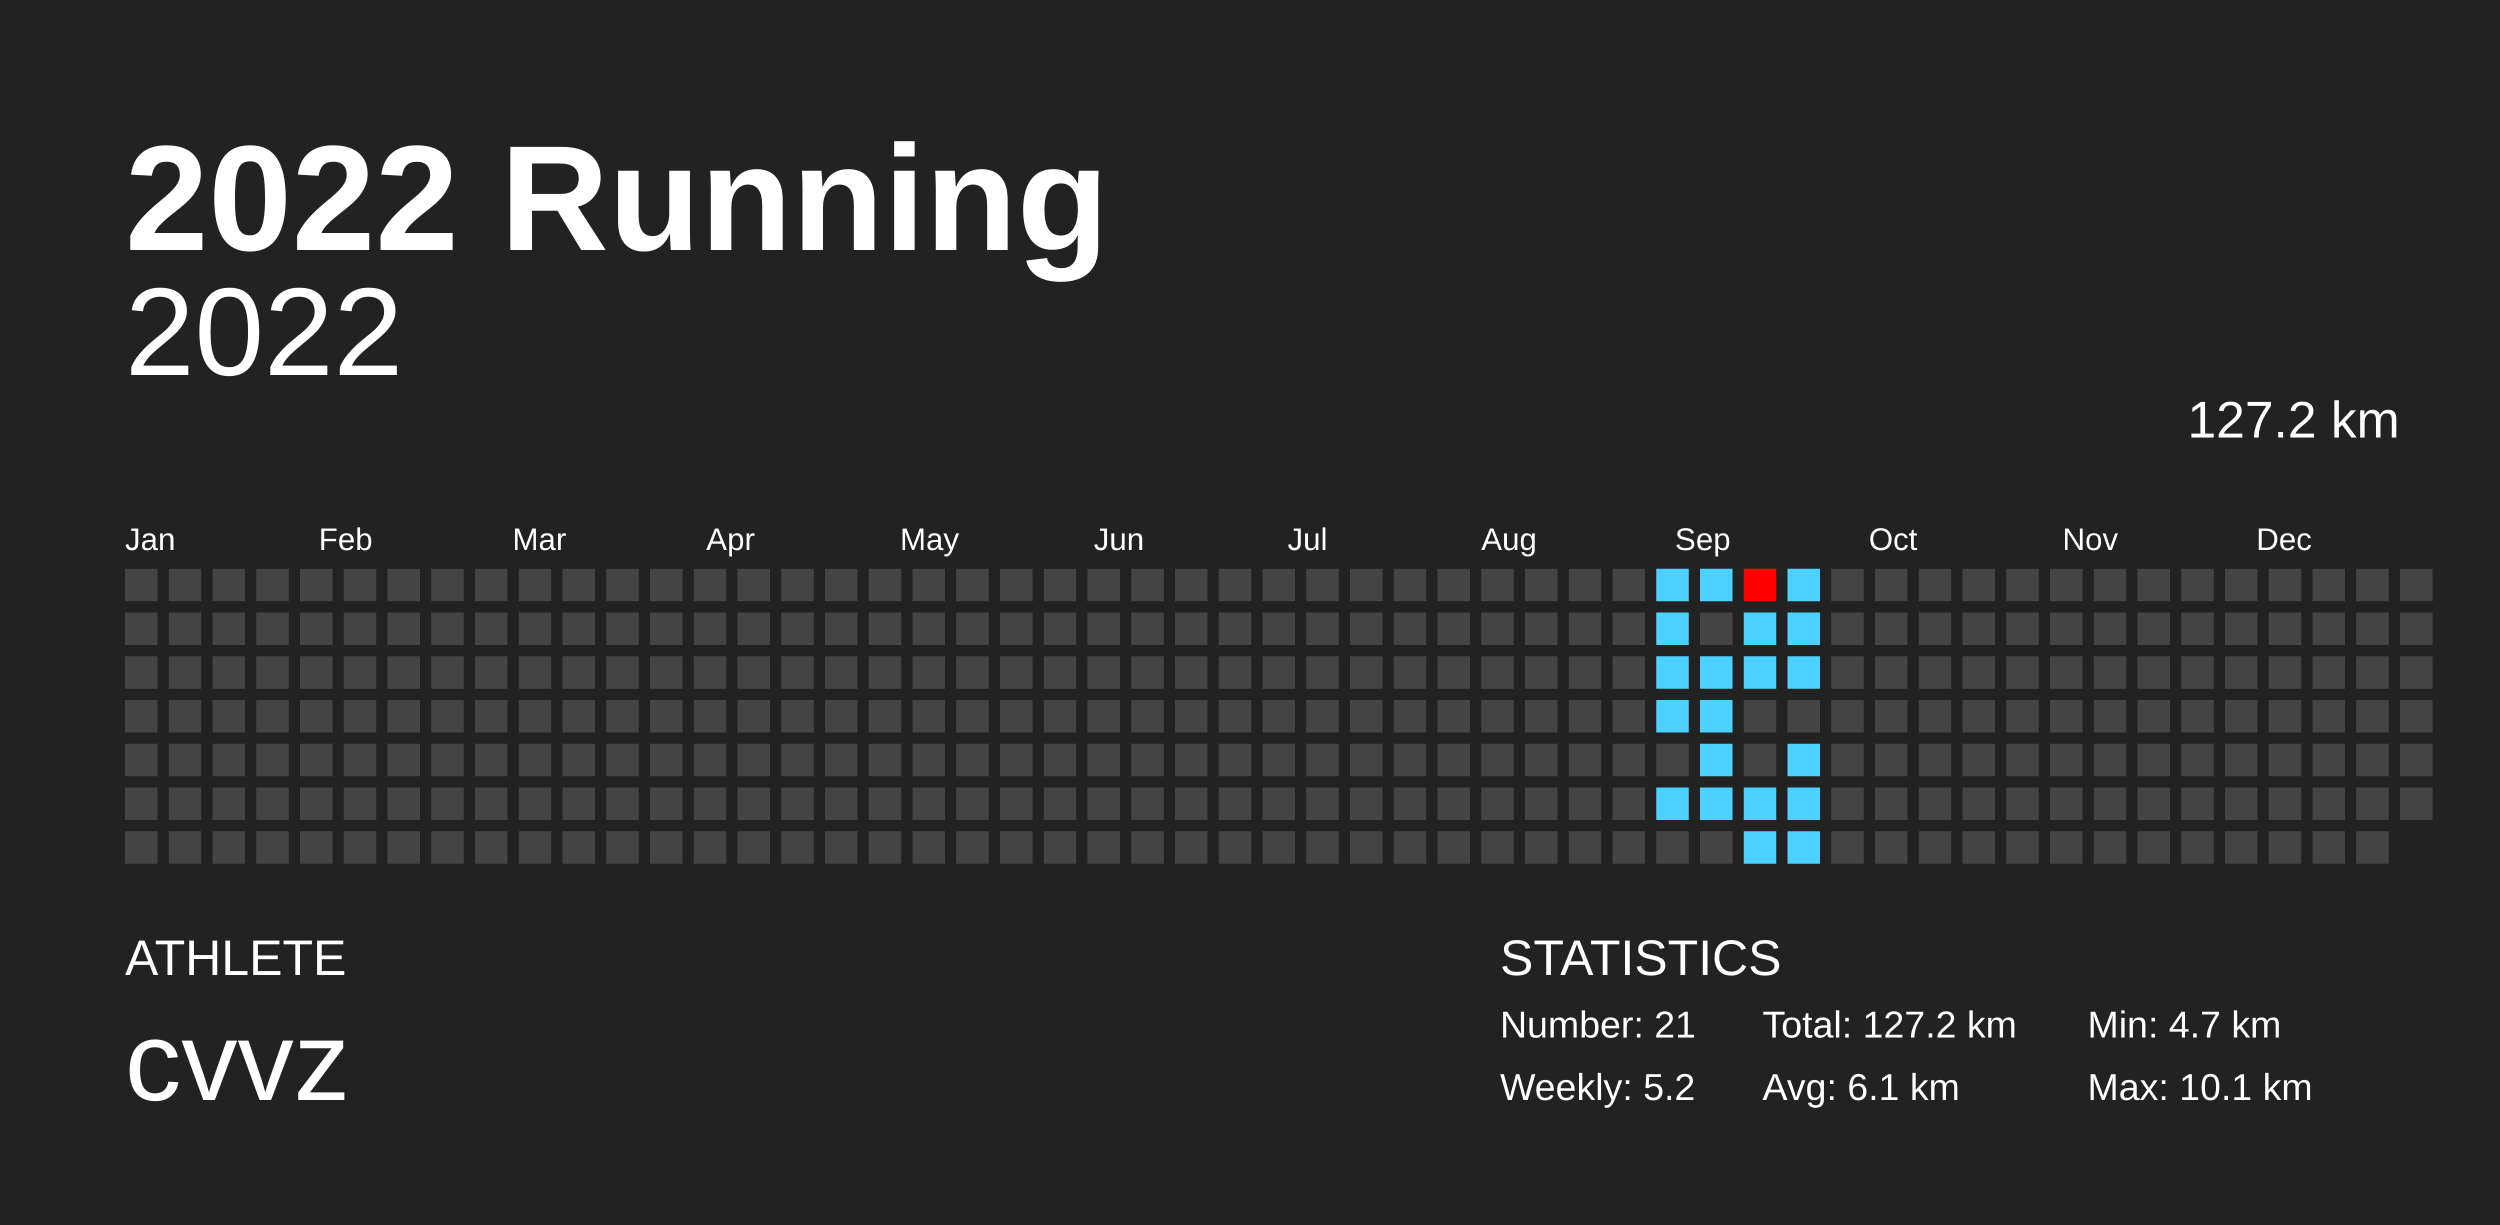
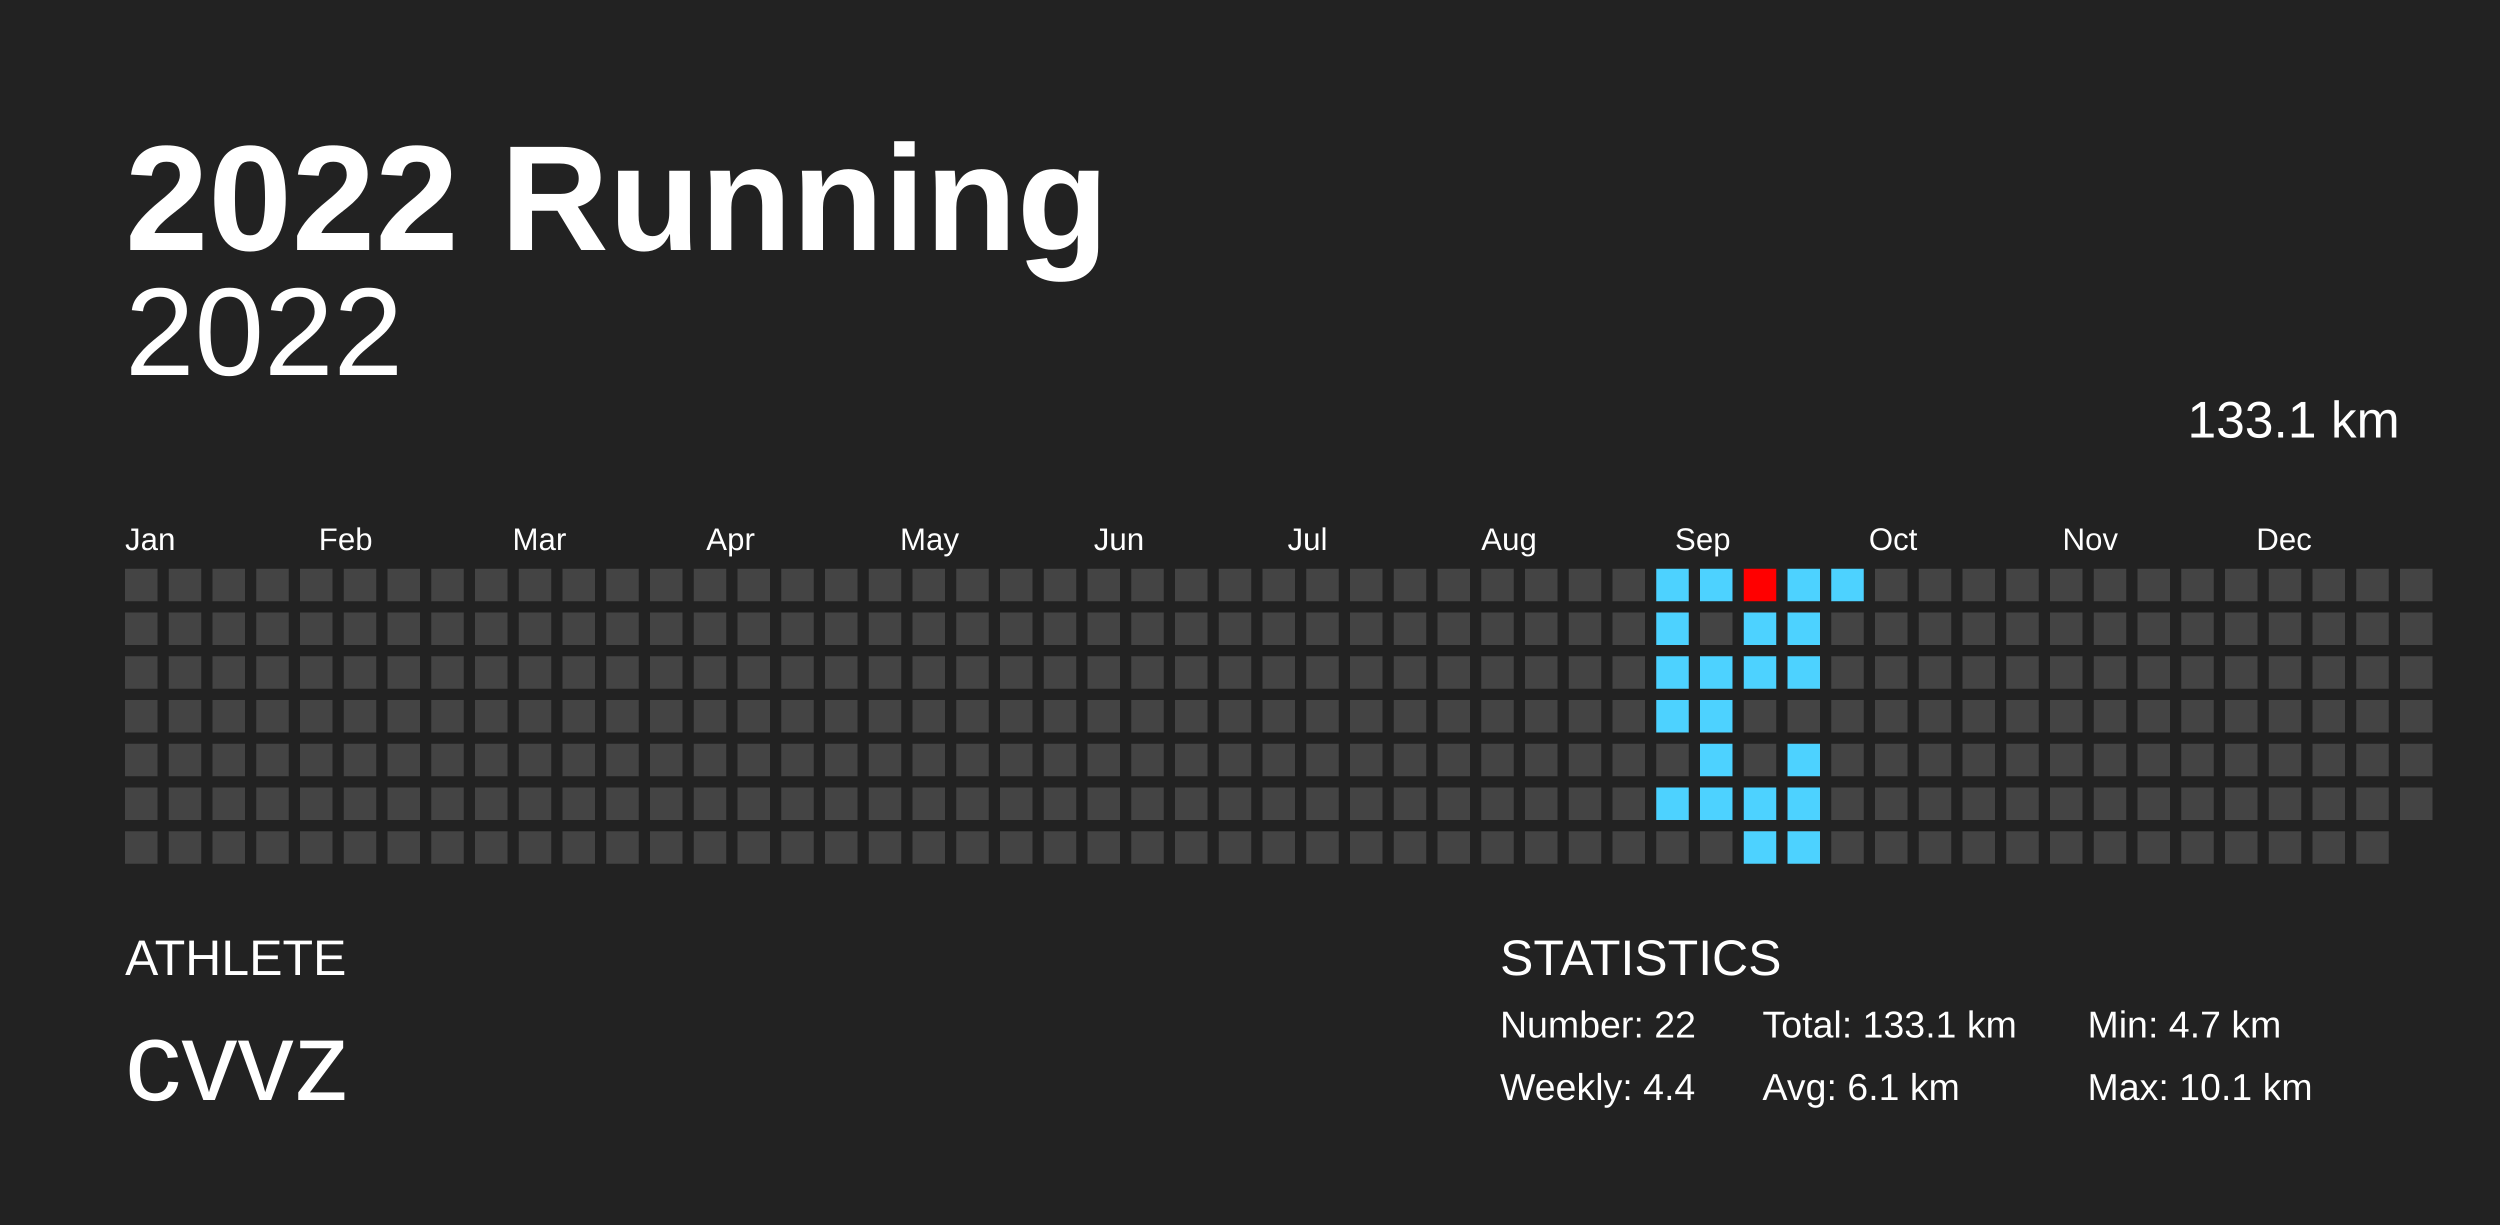
<svg xmlns="http://www.w3.org/2000/svg" baseProfile="full" height="98mm" version="1.1" viewBox="0,0,200,98" width="200mm">
  <defs />
  <rect fill="#222222" height="98" width="200" x="0" y="0" />
  <text fill="#FFFFFF" style="font-size:12px; font-family:Arial; font-weight:bold;" x="10" y="20">2022 Running</text>
  <text fill="#FFFFFF" style="font-size:4px; font-family:Arial" x="10" y="78">ATHLETE</text>
  <text fill="#FFFFFF" style="font-size:9px; font-family:Arial" x="10" y="88">cvvz</text>
  <text fill="#FFFFFF" style="font-size:4px; font-family:Arial" x="120" y="78">STATISTICS</text>
-   <text fill="#FFFFFF" style="font-size:3px; font-family:Arial" x="120" y="83">Number: 21</text>
-   <text fill="#FFFFFF" style="font-size:3px; font-family:Arial" x="120" y="88">Weekly: 5.2</text>
-   <text fill="#FFFFFF" style="font-size:3px; font-family:Arial" x="141" y="83">Total: 127.2 km</text>
+   <text fill="#FFFFFF" style="font-size:3px; font-family:Arial" x="120" y="83">Number: 22</text>
+   <text fill="#FFFFFF" style="font-size:3px; font-family:Arial" x="120" y="88">Weekly: 4.4</text>
+   <text fill="#FFFFFF" style="font-size:3px; font-family:Arial" x="141" y="83">Total: 133.1 km</text>
  <text fill="#FFFFFF" style="font-size:3px; font-family:Arial" x="141" y="88">Avg: 6.1 km</text>
  <text fill="#FFFFFF" style="font-size:3px; font-family:Arial" x="167" y="83">Min: 4.7 km</text>
  <text fill="#FFFFFF" style="font-size:3px; font-family:Arial" x="167" y="88">Max: 10.1 km</text>
  <text alignment-baseline="hanging" fill="#FFFFFF" style="font-size:10.0px; font-family:Arial;" x="10" y="30">2022</text>
-   <text alignment-baseline="hanging" fill="#FFFFFF" style="font-size:4.125px; font-family:Arial;" x="175" y="35">127.2 km</text>
+   <text alignment-baseline="hanging" fill="#FFFFFF" style="font-size:4.125px; font-family:Arial;" x="175" y="35">133.1 km</text>
  <text fill="#FFFFFF" style="font-size:2.5px; font-family:Arial" x="10.0" y="44">Jan</text>
  <text fill="#FFFFFF" style="font-size:2.5px; font-family:Arial" x="25.5" y="44">Feb</text>
  <text fill="#FFFFFF" style="font-size:2.5px; font-family:Arial" x="41.0" y="44">Mar</text>
  <text fill="#FFFFFF" style="font-size:2.5px; font-family:Arial" x="56.5" y="44">Apr</text>
  <text fill="#FFFFFF" style="font-size:2.5px; font-family:Arial" x="72.0" y="44">May</text>
  <text fill="#FFFFFF" style="font-size:2.5px; font-family:Arial" x="87.5" y="44">Jun</text>
  <text fill="#FFFFFF" style="font-size:2.5px; font-family:Arial" x="103.0" y="44">Jul</text>
  <text fill="#FFFFFF" style="font-size:2.5px; font-family:Arial" x="118.5" y="44">Aug</text>
  <text fill="#FFFFFF" style="font-size:2.5px; font-family:Arial" x="134.0" y="44">Sep</text>
  <text fill="#FFFFFF" style="font-size:2.5px; font-family:Arial" x="149.5" y="44">Oct</text>
  <text fill="#FFFFFF" style="font-size:2.5px; font-family:Arial" x="165.0" y="44">Nov</text>
  <text fill="#FFFFFF" style="font-size:2.5px; font-family:Arial" x="180.5" y="44">Dec</text>
  <rect fill="#444444" height="2.6" width="2.6" x="10.0" y="45.5" />
  <rect fill="#444444" height="2.6" width="2.6" x="10.0" y="49.0" />
  <rect fill="#444444" height="2.6" width="2.6" x="10.0" y="52.5" />
  <rect fill="#444444" height="2.6" width="2.6" x="10.0" y="56.0" />
  <rect fill="#444444" height="2.6" width="2.6" x="10.0" y="59.5" />
  <rect fill="#444444" height="2.6" width="2.6" x="10.0" y="63.0" />
  <rect fill="#444444" height="2.6" width="2.6" x="10.0" y="66.5" />
  <rect fill="#444444" height="2.6" width="2.6" x="13.5" y="45.5" />
  <rect fill="#444444" height="2.6" width="2.6" x="13.5" y="49.0" />
  <rect fill="#444444" height="2.6" width="2.6" x="13.5" y="52.5" />
  <rect fill="#444444" height="2.6" width="2.6" x="13.5" y="56.0" />
  <rect fill="#444444" height="2.6" width="2.6" x="13.5" y="59.5" />
  <rect fill="#444444" height="2.6" width="2.6" x="13.5" y="63.0" />
  <rect fill="#444444" height="2.6" width="2.6" x="13.5" y="66.5" />
  <rect fill="#444444" height="2.6" width="2.6" x="17.0" y="45.5" />
  <rect fill="#444444" height="2.6" width="2.6" x="17.0" y="49.0" />
  <rect fill="#444444" height="2.6" width="2.6" x="17.0" y="52.5" />
  <rect fill="#444444" height="2.6" width="2.6" x="17.0" y="56.0" />
  <rect fill="#444444" height="2.6" width="2.6" x="17.0" y="59.5" />
  <rect fill="#444444" height="2.6" width="2.6" x="17.0" y="63.0" />
  <rect fill="#444444" height="2.6" width="2.6" x="17.0" y="66.5" />
  <rect fill="#444444" height="2.6" width="2.6" x="20.5" y="45.5" />
  <rect fill="#444444" height="2.6" width="2.6" x="20.5" y="49.0" />
  <rect fill="#444444" height="2.6" width="2.6" x="20.5" y="52.5" />
  <rect fill="#444444" height="2.6" width="2.6" x="20.5" y="56.0" />
  <rect fill="#444444" height="2.6" width="2.6" x="20.5" y="59.5" />
  <rect fill="#444444" height="2.6" width="2.6" x="20.5" y="63.0" />
  <rect fill="#444444" height="2.6" width="2.6" x="20.5" y="66.5" />
  <rect fill="#444444" height="2.6" width="2.6" x="24.0" y="45.5" />
  <rect fill="#444444" height="2.6" width="2.6" x="24.0" y="49.0" />
  <rect fill="#444444" height="2.6" width="2.6" x="24.0" y="52.5" />
  <rect fill="#444444" height="2.6" width="2.6" x="24.0" y="56.0" />
  <rect fill="#444444" height="2.6" width="2.6" x="24.0" y="59.5" />
  <rect fill="#444444" height="2.6" width="2.6" x="24.0" y="63.0" />
  <rect fill="#444444" height="2.6" width="2.6" x="24.0" y="66.5" />
  <rect fill="#444444" height="2.6" width="2.6" x="27.5" y="45.5" />
  <rect fill="#444444" height="2.6" width="2.6" x="27.5" y="49.0" />
  <rect fill="#444444" height="2.6" width="2.6" x="27.5" y="52.5" />
  <rect fill="#444444" height="2.6" width="2.6" x="27.5" y="56.0" />
  <rect fill="#444444" height="2.6" width="2.6" x="27.5" y="59.5" />
  <rect fill="#444444" height="2.6" width="2.6" x="27.5" y="63.0" />
  <rect fill="#444444" height="2.6" width="2.6" x="27.5" y="66.5" />
  <rect fill="#444444" height="2.6" width="2.6" x="31.0" y="45.5" />
  <rect fill="#444444" height="2.6" width="2.6" x="31.0" y="49.0" />
  <rect fill="#444444" height="2.6" width="2.6" x="31.0" y="52.5" />
  <rect fill="#444444" height="2.6" width="2.6" x="31.0" y="56.0" />
  <rect fill="#444444" height="2.6" width="2.6" x="31.0" y="59.5" />
  <rect fill="#444444" height="2.6" width="2.6" x="31.0" y="63.0" />
  <rect fill="#444444" height="2.6" width="2.6" x="31.0" y="66.5" />
  <rect fill="#444444" height="2.6" width="2.6" x="34.5" y="45.5" />
  <rect fill="#444444" height="2.6" width="2.6" x="34.5" y="49.0" />
  <rect fill="#444444" height="2.6" width="2.6" x="34.5" y="52.5" />
  <rect fill="#444444" height="2.6" width="2.6" x="34.5" y="56.0" />
  <rect fill="#444444" height="2.6" width="2.6" x="34.5" y="59.5" />
  <rect fill="#444444" height="2.6" width="2.6" x="34.5" y="63.0" />
  <rect fill="#444444" height="2.6" width="2.6" x="34.5" y="66.5" />
  <rect fill="#444444" height="2.6" width="2.6" x="38.0" y="45.5" />
  <rect fill="#444444" height="2.6" width="2.6" x="38.0" y="49.0" />
  <rect fill="#444444" height="2.6" width="2.6" x="38.0" y="52.5" />
  <rect fill="#444444" height="2.6" width="2.6" x="38.0" y="56.0" />
  <rect fill="#444444" height="2.6" width="2.6" x="38.0" y="59.5" />
  <rect fill="#444444" height="2.6" width="2.6" x="38.0" y="63.0" />
  <rect fill="#444444" height="2.6" width="2.6" x="38.0" y="66.5" />
  <rect fill="#444444" height="2.6" width="2.6" x="41.5" y="45.5" />
  <rect fill="#444444" height="2.6" width="2.6" x="41.5" y="49.0" />
  <rect fill="#444444" height="2.6" width="2.6" x="41.5" y="52.5" />
  <rect fill="#444444" height="2.6" width="2.6" x="41.5" y="56.0" />
  <rect fill="#444444" height="2.6" width="2.6" x="41.5" y="59.5" />
  <rect fill="#444444" height="2.6" width="2.6" x="41.5" y="63.0" />
  <rect fill="#444444" height="2.6" width="2.6" x="41.5" y="66.5" />
  <rect fill="#444444" height="2.6" width="2.6" x="45.0" y="45.5" />
  <rect fill="#444444" height="2.6" width="2.6" x="45.0" y="49.0" />
  <rect fill="#444444" height="2.6" width="2.6" x="45.0" y="52.5" />
  <rect fill="#444444" height="2.6" width="2.6" x="45.0" y="56.0" />
  <rect fill="#444444" height="2.6" width="2.6" x="45.0" y="59.5" />
  <rect fill="#444444" height="2.6" width="2.6" x="45.0" y="63.0" />
  <rect fill="#444444" height="2.6" width="2.6" x="45.0" y="66.5" />
  <rect fill="#444444" height="2.6" width="2.6" x="48.5" y="45.5" />
  <rect fill="#444444" height="2.6" width="2.6" x="48.5" y="49.0" />
  <rect fill="#444444" height="2.6" width="2.6" x="48.5" y="52.5" />
  <rect fill="#444444" height="2.6" width="2.6" x="48.5" y="56.0" />
  <rect fill="#444444" height="2.6" width="2.6" x="48.5" y="59.5" />
  <rect fill="#444444" height="2.6" width="2.6" x="48.5" y="63.0" />
  <rect fill="#444444" height="2.6" width="2.6" x="48.5" y="66.5" />
  <rect fill="#444444" height="2.6" width="2.6" x="52.0" y="45.5" />
  <rect fill="#444444" height="2.6" width="2.6" x="52.0" y="49.0" />
  <rect fill="#444444" height="2.6" width="2.6" x="52.0" y="52.5" />
  <rect fill="#444444" height="2.6" width="2.6" x="52.0" y="56.0" />
  <rect fill="#444444" height="2.6" width="2.6" x="52.0" y="59.5" />
  <rect fill="#444444" height="2.6" width="2.6" x="52.0" y="63.0" />
  <rect fill="#444444" height="2.6" width="2.6" x="52.0" y="66.5" />
  <rect fill="#444444" height="2.6" width="2.6" x="55.5" y="45.5" />
  <rect fill="#444444" height="2.6" width="2.6" x="55.5" y="49.0" />
  <rect fill="#444444" height="2.6" width="2.6" x="55.5" y="52.5" />
  <rect fill="#444444" height="2.6" width="2.6" x="55.5" y="56.0" />
  <rect fill="#444444" height="2.6" width="2.6" x="55.5" y="59.5" />
  <rect fill="#444444" height="2.6" width="2.6" x="55.5" y="63.0" />
  <rect fill="#444444" height="2.6" width="2.6" x="55.5" y="66.5" />
  <rect fill="#444444" height="2.6" width="2.6" x="59.0" y="45.5" />
  <rect fill="#444444" height="2.6" width="2.6" x="59.0" y="49.0" />
  <rect fill="#444444" height="2.6" width="2.6" x="59.0" y="52.5" />
  <rect fill="#444444" height="2.6" width="2.6" x="59.0" y="56.0" />
  <rect fill="#444444" height="2.6" width="2.6" x="59.0" y="59.5" />
  <rect fill="#444444" height="2.6" width="2.6" x="59.0" y="63.0" />
  <rect fill="#444444" height="2.6" width="2.6" x="59.0" y="66.5" />
  <rect fill="#444444" height="2.6" width="2.6" x="62.5" y="45.5" />
  <rect fill="#444444" height="2.6" width="2.6" x="62.5" y="49.0" />
  <rect fill="#444444" height="2.6" width="2.6" x="62.5" y="52.5" />
  <rect fill="#444444" height="2.6" width="2.6" x="62.5" y="56.0" />
  <rect fill="#444444" height="2.6" width="2.6" x="62.5" y="59.5" />
  <rect fill="#444444" height="2.6" width="2.6" x="62.5" y="63.0" />
  <rect fill="#444444" height="2.6" width="2.6" x="62.5" y="66.5" />
  <rect fill="#444444" height="2.6" width="2.6" x="66.0" y="45.5" />
  <rect fill="#444444" height="2.6" width="2.6" x="66.0" y="49.0" />
  <rect fill="#444444" height="2.6" width="2.6" x="66.0" y="52.5" />
  <rect fill="#444444" height="2.6" width="2.6" x="66.0" y="56.0" />
  <rect fill="#444444" height="2.6" width="2.6" x="66.0" y="59.5" />
  <rect fill="#444444" height="2.6" width="2.6" x="66.0" y="63.0" />
  <rect fill="#444444" height="2.6" width="2.6" x="66.0" y="66.5" />
  <rect fill="#444444" height="2.6" width="2.6" x="69.5" y="45.5" />
  <rect fill="#444444" height="2.6" width="2.6" x="69.5" y="49.0" />
  <rect fill="#444444" height="2.6" width="2.6" x="69.5" y="52.5" />
  <rect fill="#444444" height="2.6" width="2.6" x="69.5" y="56.0" />
  <rect fill="#444444" height="2.6" width="2.6" x="69.5" y="59.5" />
  <rect fill="#444444" height="2.6" width="2.6" x="69.5" y="63.0" />
  <rect fill="#444444" height="2.6" width="2.6" x="69.5" y="66.5" />
  <rect fill="#444444" height="2.6" width="2.6" x="73.0" y="45.5" />
  <rect fill="#444444" height="2.6" width="2.6" x="73.0" y="49.0" />
  <rect fill="#444444" height="2.6" width="2.6" x="73.0" y="52.5" />
  <rect fill="#444444" height="2.6" width="2.6" x="73.0" y="56.0" />
  <rect fill="#444444" height="2.6" width="2.6" x="73.0" y="59.5" />
  <rect fill="#444444" height="2.6" width="2.6" x="73.0" y="63.0" />
  <rect fill="#444444" height="2.6" width="2.6" x="73.0" y="66.5" />
  <rect fill="#444444" height="2.6" width="2.6" x="76.5" y="45.5" />
  <rect fill="#444444" height="2.6" width="2.6" x="76.5" y="49.0" />
  <rect fill="#444444" height="2.6" width="2.6" x="76.5" y="52.5" />
  <rect fill="#444444" height="2.6" width="2.6" x="76.5" y="56.0" />
  <rect fill="#444444" height="2.6" width="2.6" x="76.5" y="59.5" />
  <rect fill="#444444" height="2.6" width="2.6" x="76.5" y="63.0" />
  <rect fill="#444444" height="2.6" width="2.6" x="76.5" y="66.5" />
  <rect fill="#444444" height="2.6" width="2.6" x="80.0" y="45.5" />
  <rect fill="#444444" height="2.6" width="2.6" x="80.0" y="49.0" />
  <rect fill="#444444" height="2.6" width="2.6" x="80.0" y="52.5" />
  <rect fill="#444444" height="2.6" width="2.6" x="80.0" y="56.0" />
  <rect fill="#444444" height="2.6" width="2.6" x="80.0" y="59.5" />
  <rect fill="#444444" height="2.6" width="2.6" x="80.0" y="63.0" />
  <rect fill="#444444" height="2.6" width="2.6" x="80.0" y="66.5" />
  <rect fill="#444444" height="2.6" width="2.6" x="83.5" y="45.5" />
  <rect fill="#444444" height="2.6" width="2.6" x="83.5" y="49.0" />
  <rect fill="#444444" height="2.6" width="2.6" x="83.5" y="52.5" />
  <rect fill="#444444" height="2.6" width="2.6" x="83.5" y="56.0" />
  <rect fill="#444444" height="2.6" width="2.6" x="83.5" y="59.5" />
  <rect fill="#444444" height="2.6" width="2.6" x="83.5" y="63.0" />
  <rect fill="#444444" height="2.6" width="2.6" x="83.5" y="66.5" />
  <rect fill="#444444" height="2.6" width="2.6" x="87.0" y="45.5" />
  <rect fill="#444444" height="2.6" width="2.6" x="87.0" y="49.0" />
  <rect fill="#444444" height="2.6" width="2.6" x="87.0" y="52.5" />
  <rect fill="#444444" height="2.6" width="2.6" x="87.0" y="56.0" />
  <rect fill="#444444" height="2.6" width="2.6" x="87.0" y="59.5" />
  <rect fill="#444444" height="2.6" width="2.6" x="87.0" y="63.0" />
  <rect fill="#444444" height="2.6" width="2.6" x="87.0" y="66.5" />
  <rect fill="#444444" height="2.6" width="2.6" x="90.5" y="45.5" />
  <rect fill="#444444" height="2.6" width="2.6" x="90.5" y="49.0" />
  <rect fill="#444444" height="2.6" width="2.6" x="90.5" y="52.5" />
  <rect fill="#444444" height="2.6" width="2.6" x="90.5" y="56.0" />
  <rect fill="#444444" height="2.6" width="2.6" x="90.5" y="59.5" />
  <rect fill="#444444" height="2.6" width="2.6" x="90.5" y="63.0" />
  <rect fill="#444444" height="2.6" width="2.6" x="90.5" y="66.5" />
  <rect fill="#444444" height="2.6" width="2.6" x="94.0" y="45.5" />
  <rect fill="#444444" height="2.6" width="2.6" x="94.0" y="49.0" />
  <rect fill="#444444" height="2.6" width="2.6" x="94.0" y="52.5" />
  <rect fill="#444444" height="2.6" width="2.6" x="94.0" y="56.0" />
  <rect fill="#444444" height="2.6" width="2.6" x="94.0" y="59.5" />
  <rect fill="#444444" height="2.6" width="2.6" x="94.0" y="63.0" />
  <rect fill="#444444" height="2.6" width="2.6" x="94.0" y="66.5" />
  <rect fill="#444444" height="2.6" width="2.6" x="97.5" y="45.5" />
  <rect fill="#444444" height="2.6" width="2.6" x="97.5" y="49.0" />
  <rect fill="#444444" height="2.6" width="2.6" x="97.5" y="52.5" />
  <rect fill="#444444" height="2.6" width="2.6" x="97.5" y="56.0" />
  <rect fill="#444444" height="2.6" width="2.6" x="97.5" y="59.5" />
  <rect fill="#444444" height="2.6" width="2.6" x="97.5" y="63.0" />
  <rect fill="#444444" height="2.6" width="2.6" x="97.5" y="66.5" />
  <rect fill="#444444" height="2.6" width="2.6" x="101.0" y="45.5" />
  <rect fill="#444444" height="2.6" width="2.6" x="101.0" y="49.0" />
  <rect fill="#444444" height="2.6" width="2.6" x="101.0" y="52.5" />
  <rect fill="#444444" height="2.6" width="2.6" x="101.0" y="56.0" />
  <rect fill="#444444" height="2.6" width="2.6" x="101.0" y="59.5" />
  <rect fill="#444444" height="2.6" width="2.6" x="101.0" y="63.0" />
  <rect fill="#444444" height="2.6" width="2.6" x="101.0" y="66.5" />
  <rect fill="#444444" height="2.6" width="2.6" x="104.5" y="45.5" />
  <rect fill="#444444" height="2.6" width="2.6" x="104.5" y="49.0" />
  <rect fill="#444444" height="2.6" width="2.6" x="104.5" y="52.5" />
  <rect fill="#444444" height="2.6" width="2.6" x="104.5" y="56.0" />
  <rect fill="#444444" height="2.6" width="2.6" x="104.5" y="59.5" />
  <rect fill="#444444" height="2.6" width="2.6" x="104.5" y="63.0" />
  <rect fill="#444444" height="2.6" width="2.6" x="104.5" y="66.5" />
  <rect fill="#444444" height="2.6" width="2.6" x="108.0" y="45.5" />
  <rect fill="#444444" height="2.6" width="2.6" x="108.0" y="49.0" />
  <rect fill="#444444" height="2.6" width="2.6" x="108.0" y="52.5" />
  <rect fill="#444444" height="2.6" width="2.6" x="108.0" y="56.0" />
  <rect fill="#444444" height="2.6" width="2.6" x="108.0" y="59.5" />
  <rect fill="#444444" height="2.6" width="2.6" x="108.0" y="63.0" />
  <rect fill="#444444" height="2.6" width="2.6" x="108.0" y="66.5" />
  <rect fill="#444444" height="2.6" width="2.6" x="111.5" y="45.5" />
  <rect fill="#444444" height="2.6" width="2.6" x="111.5" y="49.0" />
  <rect fill="#444444" height="2.6" width="2.6" x="111.5" y="52.5" />
  <rect fill="#444444" height="2.6" width="2.6" x="111.5" y="56.0" />
  <rect fill="#444444" height="2.6" width="2.6" x="111.5" y="59.5" />
  <rect fill="#444444" height="2.6" width="2.6" x="111.5" y="63.0" />
  <rect fill="#444444" height="2.6" width="2.6" x="111.5" y="66.5" />
  <rect fill="#444444" height="2.6" width="2.6" x="115.0" y="45.5" />
  <rect fill="#444444" height="2.6" width="2.6" x="115.0" y="49.0" />
  <rect fill="#444444" height="2.6" width="2.6" x="115.0" y="52.5" />
  <rect fill="#444444" height="2.6" width="2.6" x="115.0" y="56.0" />
  <rect fill="#444444" height="2.6" width="2.6" x="115.0" y="59.5" />
  <rect fill="#444444" height="2.6" width="2.6" x="115.0" y="63.0" />
  <rect fill="#444444" height="2.6" width="2.6" x="115.0" y="66.5" />
  <rect fill="#444444" height="2.6" width="2.6" x="118.5" y="45.5" />
  <rect fill="#444444" height="2.6" width="2.6" x="118.5" y="49.0" />
  <rect fill="#444444" height="2.6" width="2.6" x="118.5" y="52.5" />
  <rect fill="#444444" height="2.6" width="2.6" x="118.5" y="56.0" />
  <rect fill="#444444" height="2.6" width="2.6" x="118.5" y="59.5" />
  <rect fill="#444444" height="2.6" width="2.6" x="118.5" y="63.0" />
  <rect fill="#444444" height="2.6" width="2.6" x="118.5" y="66.5" />
  <rect fill="#444444" height="2.6" width="2.6" x="122.0" y="45.5" />
  <rect fill="#444444" height="2.6" width="2.6" x="122.0" y="49.0" />
  <rect fill="#444444" height="2.6" width="2.6" x="122.0" y="52.5" />
  <rect fill="#444444" height="2.6" width="2.6" x="122.0" y="56.0" />
  <rect fill="#444444" height="2.6" width="2.6" x="122.0" y="59.5" />
  <rect fill="#444444" height="2.6" width="2.6" x="122.0" y="63.0" />
  <rect fill="#444444" height="2.6" width="2.6" x="122.0" y="66.5" />
  <rect fill="#444444" height="2.6" width="2.6" x="125.5" y="45.5" />
  <rect fill="#444444" height="2.6" width="2.6" x="125.5" y="49.0" />
  <rect fill="#444444" height="2.6" width="2.6" x="125.5" y="52.5" />
  <rect fill="#444444" height="2.6" width="2.6" x="125.5" y="56.0" />
  <rect fill="#444444" height="2.6" width="2.6" x="125.5" y="59.5" />
  <rect fill="#444444" height="2.6" width="2.6" x="125.5" y="63.0" />
  <rect fill="#444444" height="2.6" width="2.6" x="125.5" y="66.5" />
  <rect fill="#444444" height="2.6" width="2.6" x="129.0" y="45.5" />
  <rect fill="#444444" height="2.6" width="2.6" x="129.0" y="49.0" />
  <rect fill="#444444" height="2.6" width="2.6" x="129.0" y="52.5" />
  <rect fill="#444444" height="2.6" width="2.6" x="129.0" y="56.0" />
  <rect fill="#444444" height="2.6" width="2.6" x="129.0" y="59.5" />
  <rect fill="#444444" height="2.6" width="2.6" x="129.0" y="63.0" />
  <rect fill="#444444" height="2.6" width="2.6" x="129.0" y="66.5" />
  <rect fill="#4dd2ff" height="2.6" width="2.6" x="132.5" y="45.5" />
  <rect fill="#4dd2ff" height="2.6" width="2.6" x="132.5" y="49.0" />
  <rect fill="#4dd2ff" height="2.6" width="2.6" x="132.5" y="52.5" />
  <rect fill="#4dd2ff" height="2.6" width="2.6" x="132.5" y="56.0" />
  <rect fill="#444444" height="2.6" width="2.6" x="132.5" y="59.5" />
  <rect fill="#4dd2ff" height="2.6" width="2.6" x="132.5" y="63.0" />
  <rect fill="#444444" height="2.6" width="2.6" x="132.5" y="66.5" />
  <rect fill="#4dd2ff" height="2.6" width="2.6" x="136.0" y="45.5" />
  <rect fill="#444444" height="2.6" width="2.6" x="136.0" y="49.0" />
  <rect fill="#4dd2ff" height="2.6" width="2.6" x="136.0" y="52.5" />
  <rect fill="#4dd2ff" height="2.6" width="2.6" x="136.0" y="56.0" />
  <rect fill="#4dd2ff" height="2.6" width="2.6" x="136.0" y="59.5" />
  <rect fill="#4dd2ff" height="2.6" width="2.6" x="136.0" y="63.0" />
  <rect fill="#444444" height="2.6" width="2.6" x="136.0" y="66.5" />
  <rect fill="#ff0000" height="2.6" width="2.6" x="139.5" y="45.5" />
  <rect fill="#4dd2ff" height="2.6" width="2.6" x="139.5" y="49.0" />
  <rect fill="#4dd2ff" height="2.6" width="2.6" x="139.5" y="52.5" />
  <rect fill="#444444" height="2.6" width="2.6" x="139.5" y="56.0" />
  <rect fill="#444444" height="2.6" width="2.6" x="139.5" y="59.5" />
  <rect fill="#4dd2ff" height="2.6" width="2.6" x="139.5" y="63.0" />
  <rect fill="#4dd2ff" height="2.6" width="2.6" x="139.5" y="66.5" />
  <rect fill="#4dd2ff" height="2.6" width="2.6" x="143.0" y="45.5" />
  <rect fill="#4dd2ff" height="2.6" width="2.6" x="143.0" y="49.0" />
  <rect fill="#4dd2ff" height="2.6" width="2.6" x="143.0" y="52.5" />
  <rect fill="#444444" height="2.6" width="2.6" x="143.0" y="56.0" />
  <rect fill="#4dd2ff" height="2.6" width="2.6" x="143.0" y="59.5" />
  <rect fill="#4dd2ff" height="2.6" width="2.6" x="143.0" y="63.0" />
  <rect fill="#4dd2ff" height="2.6" width="2.6" x="143.0" y="66.5" />
-   <rect fill="#444444" height="2.6" width="2.6" x="146.5" y="45.5" />
+   <rect fill="#4dd2ff" height="2.6" width="2.6" x="146.5" y="45.5" />
  <rect fill="#444444" height="2.6" width="2.6" x="146.5" y="49.0" />
  <rect fill="#444444" height="2.6" width="2.6" x="146.5" y="52.5" />
  <rect fill="#444444" height="2.6" width="2.6" x="146.5" y="56.0" />
  <rect fill="#444444" height="2.6" width="2.6" x="146.5" y="59.5" />
  <rect fill="#444444" height="2.6" width="2.6" x="146.5" y="63.0" />
  <rect fill="#444444" height="2.6" width="2.6" x="146.5" y="66.5" />
  <rect fill="#444444" height="2.6" width="2.6" x="150.0" y="45.5" />
  <rect fill="#444444" height="2.6" width="2.6" x="150.0" y="49.0" />
  <rect fill="#444444" height="2.6" width="2.6" x="150.0" y="52.5" />
  <rect fill="#444444" height="2.6" width="2.6" x="150.0" y="56.0" />
  <rect fill="#444444" height="2.6" width="2.6" x="150.0" y="59.5" />
  <rect fill="#444444" height="2.6" width="2.6" x="150.0" y="63.0" />
  <rect fill="#444444" height="2.6" width="2.6" x="150.0" y="66.5" />
  <rect fill="#444444" height="2.6" width="2.6" x="153.5" y="45.5" />
  <rect fill="#444444" height="2.6" width="2.6" x="153.5" y="49.0" />
  <rect fill="#444444" height="2.6" width="2.6" x="153.5" y="52.5" />
  <rect fill="#444444" height="2.6" width="2.6" x="153.5" y="56.0" />
  <rect fill="#444444" height="2.6" width="2.6" x="153.5" y="59.5" />
  <rect fill="#444444" height="2.6" width="2.6" x="153.5" y="63.0" />
  <rect fill="#444444" height="2.6" width="2.6" x="153.5" y="66.5" />
  <rect fill="#444444" height="2.6" width="2.6" x="157.0" y="45.5" />
  <rect fill="#444444" height="2.6" width="2.6" x="157.0" y="49.0" />
  <rect fill="#444444" height="2.6" width="2.6" x="157.0" y="52.5" />
  <rect fill="#444444" height="2.6" width="2.6" x="157.0" y="56.0" />
  <rect fill="#444444" height="2.6" width="2.6" x="157.0" y="59.5" />
  <rect fill="#444444" height="2.6" width="2.6" x="157.0" y="63.0" />
  <rect fill="#444444" height="2.6" width="2.6" x="157.0" y="66.5" />
  <rect fill="#444444" height="2.6" width="2.6" x="160.5" y="45.5" />
  <rect fill="#444444" height="2.6" width="2.6" x="160.5" y="49.0" />
  <rect fill="#444444" height="2.6" width="2.6" x="160.5" y="52.5" />
  <rect fill="#444444" height="2.6" width="2.6" x="160.5" y="56.0" />
  <rect fill="#444444" height="2.6" width="2.6" x="160.5" y="59.5" />
  <rect fill="#444444" height="2.6" width="2.6" x="160.5" y="63.0" />
  <rect fill="#444444" height="2.6" width="2.6" x="160.5" y="66.5" />
  <rect fill="#444444" height="2.6" width="2.6" x="164.0" y="45.5" />
  <rect fill="#444444" height="2.6" width="2.6" x="164.0" y="49.0" />
  <rect fill="#444444" height="2.6" width="2.6" x="164.0" y="52.5" />
  <rect fill="#444444" height="2.6" width="2.6" x="164.0" y="56.0" />
  <rect fill="#444444" height="2.6" width="2.6" x="164.0" y="59.5" />
  <rect fill="#444444" height="2.6" width="2.6" x="164.0" y="63.0" />
  <rect fill="#444444" height="2.6" width="2.6" x="164.0" y="66.5" />
  <rect fill="#444444" height="2.6" width="2.6" x="167.5" y="45.5" />
  <rect fill="#444444" height="2.6" width="2.6" x="167.5" y="49.0" />
  <rect fill="#444444" height="2.6" width="2.6" x="167.5" y="52.5" />
  <rect fill="#444444" height="2.6" width="2.6" x="167.5" y="56.0" />
  <rect fill="#444444" height="2.6" width="2.6" x="167.5" y="59.5" />
  <rect fill="#444444" height="2.6" width="2.6" x="167.5" y="63.0" />
  <rect fill="#444444" height="2.6" width="2.6" x="167.5" y="66.5" />
  <rect fill="#444444" height="2.6" width="2.6" x="171.0" y="45.5" />
  <rect fill="#444444" height="2.6" width="2.6" x="171.0" y="49.0" />
  <rect fill="#444444" height="2.6" width="2.6" x="171.0" y="52.5" />
  <rect fill="#444444" height="2.6" width="2.6" x="171.0" y="56.0" />
  <rect fill="#444444" height="2.6" width="2.6" x="171.0" y="59.5" />
  <rect fill="#444444" height="2.6" width="2.6" x="171.0" y="63.0" />
  <rect fill="#444444" height="2.6" width="2.6" x="171.0" y="66.5" />
  <rect fill="#444444" height="2.6" width="2.6" x="174.5" y="45.5" />
  <rect fill="#444444" height="2.6" width="2.6" x="174.5" y="49.0" />
  <rect fill="#444444" height="2.6" width="2.6" x="174.5" y="52.5" />
  <rect fill="#444444" height="2.6" width="2.6" x="174.5" y="56.0" />
  <rect fill="#444444" height="2.6" width="2.6" x="174.5" y="59.5" />
  <rect fill="#444444" height="2.6" width="2.6" x="174.5" y="63.0" />
  <rect fill="#444444" height="2.6" width="2.6" x="174.5" y="66.5" />
  <rect fill="#444444" height="2.6" width="2.6" x="178.0" y="45.5" />
  <rect fill="#444444" height="2.6" width="2.6" x="178.0" y="49.0" />
  <rect fill="#444444" height="2.6" width="2.6" x="178.0" y="52.5" />
  <rect fill="#444444" height="2.6" width="2.6" x="178.0" y="56.0" />
  <rect fill="#444444" height="2.6" width="2.6" x="178.0" y="59.5" />
  <rect fill="#444444" height="2.6" width="2.6" x="178.0" y="63.0" />
  <rect fill="#444444" height="2.6" width="2.6" x="178.0" y="66.5" />
  <rect fill="#444444" height="2.6" width="2.6" x="181.5" y="45.5" />
  <rect fill="#444444" height="2.6" width="2.6" x="181.5" y="49.0" />
  <rect fill="#444444" height="2.6" width="2.6" x="181.5" y="52.5" />
  <rect fill="#444444" height="2.6" width="2.6" x="181.5" y="56.0" />
  <rect fill="#444444" height="2.6" width="2.6" x="181.5" y="59.5" />
  <rect fill="#444444" height="2.6" width="2.6" x="181.5" y="63.0" />
  <rect fill="#444444" height="2.6" width="2.6" x="181.5" y="66.5" />
  <rect fill="#444444" height="2.6" width="2.6" x="185.0" y="45.5" />
  <rect fill="#444444" height="2.6" width="2.6" x="185.0" y="49.0" />
  <rect fill="#444444" height="2.6" width="2.6" x="185.0" y="52.5" />
  <rect fill="#444444" height="2.6" width="2.6" x="185.0" y="56.0" />
  <rect fill="#444444" height="2.6" width="2.6" x="185.0" y="59.5" />
  <rect fill="#444444" height="2.6" width="2.6" x="185.0" y="63.0" />
  <rect fill="#444444" height="2.6" width="2.6" x="185.0" y="66.5" />
  <rect fill="#444444" height="2.6" width="2.6" x="188.5" y="45.5" />
  <rect fill="#444444" height="2.6" width="2.6" x="188.5" y="49.0" />
  <rect fill="#444444" height="2.6" width="2.6" x="188.5" y="52.5" />
  <rect fill="#444444" height="2.6" width="2.6" x="188.5" y="56.0" />
  <rect fill="#444444" height="2.6" width="2.6" x="188.5" y="59.5" />
  <rect fill="#444444" height="2.6" width="2.6" x="188.5" y="63.0" />
  <rect fill="#444444" height="2.6" width="2.6" x="188.5" y="66.5" />
  <rect fill="#444444" height="2.6" width="2.6" x="192.0" y="45.5" />
  <rect fill="#444444" height="2.6" width="2.6" x="192.0" y="49.0" />
  <rect fill="#444444" height="2.6" width="2.6" x="192.0" y="52.5" />
  <rect fill="#444444" height="2.6" width="2.6" x="192.0" y="56.0" />
  <rect fill="#444444" height="2.6" width="2.6" x="192.0" y="59.5" />
  <rect fill="#444444" height="2.6" width="2.6" x="192.0" y="63.0" />
</svg>
